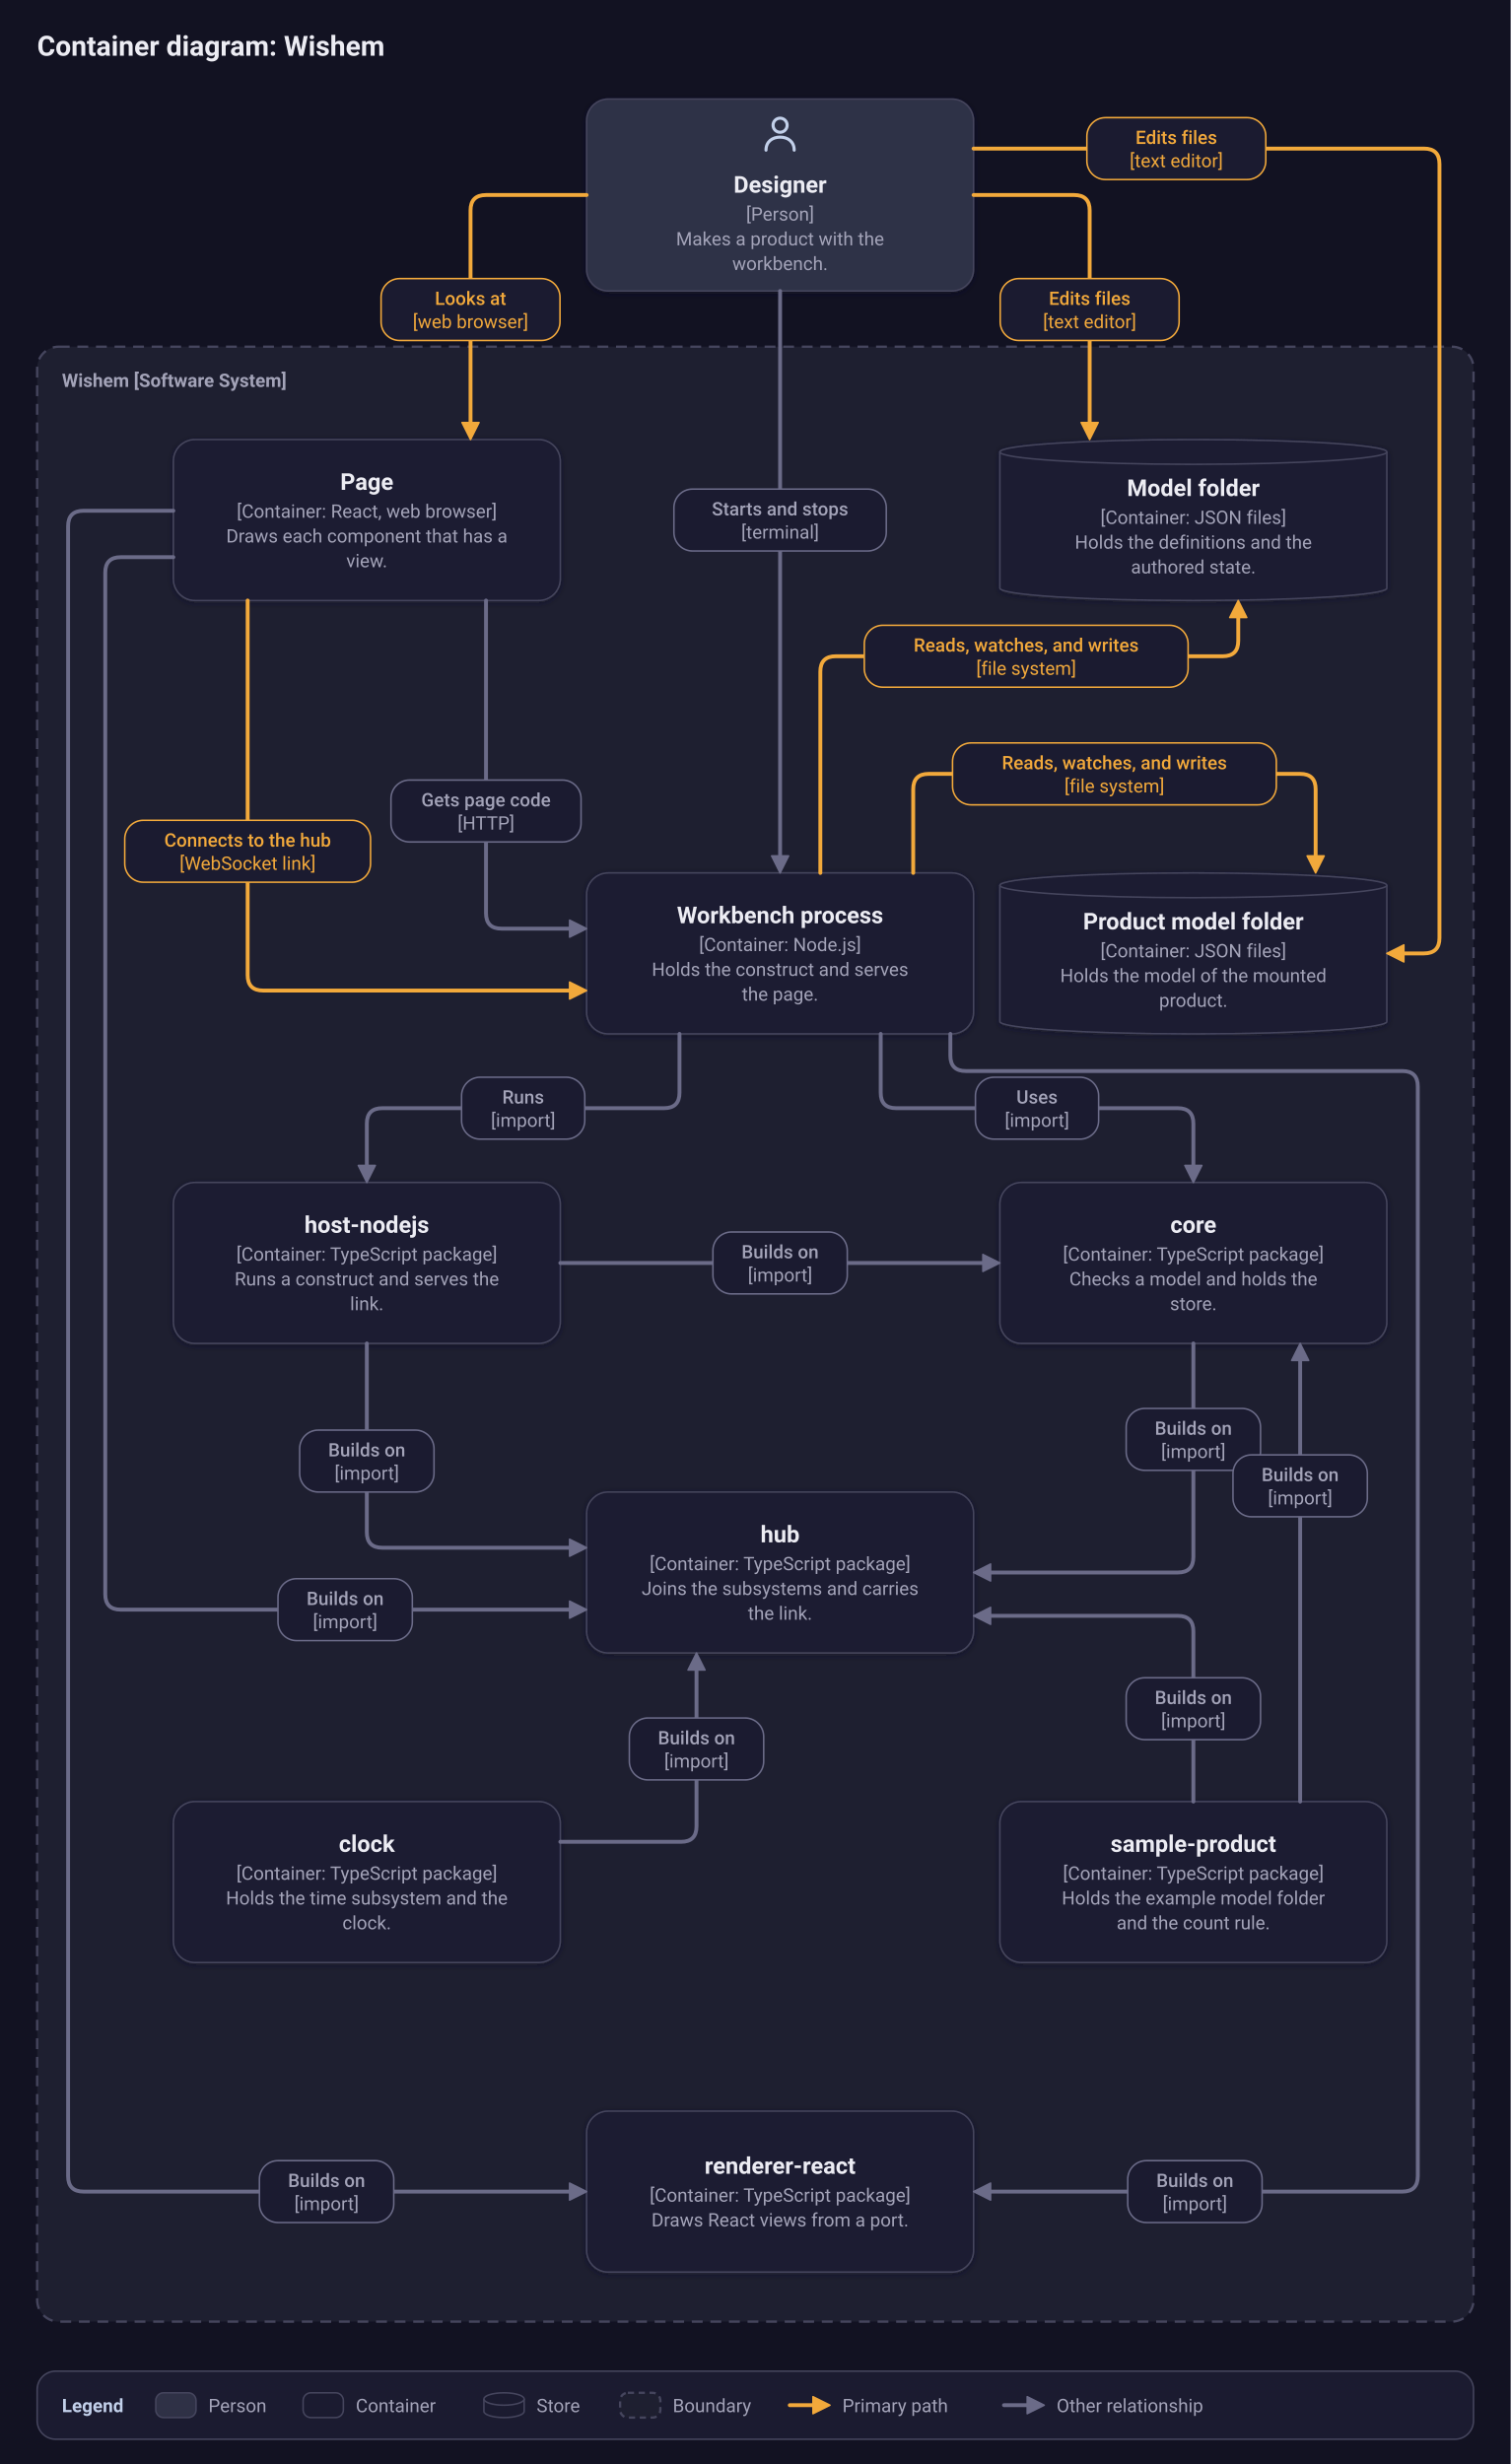
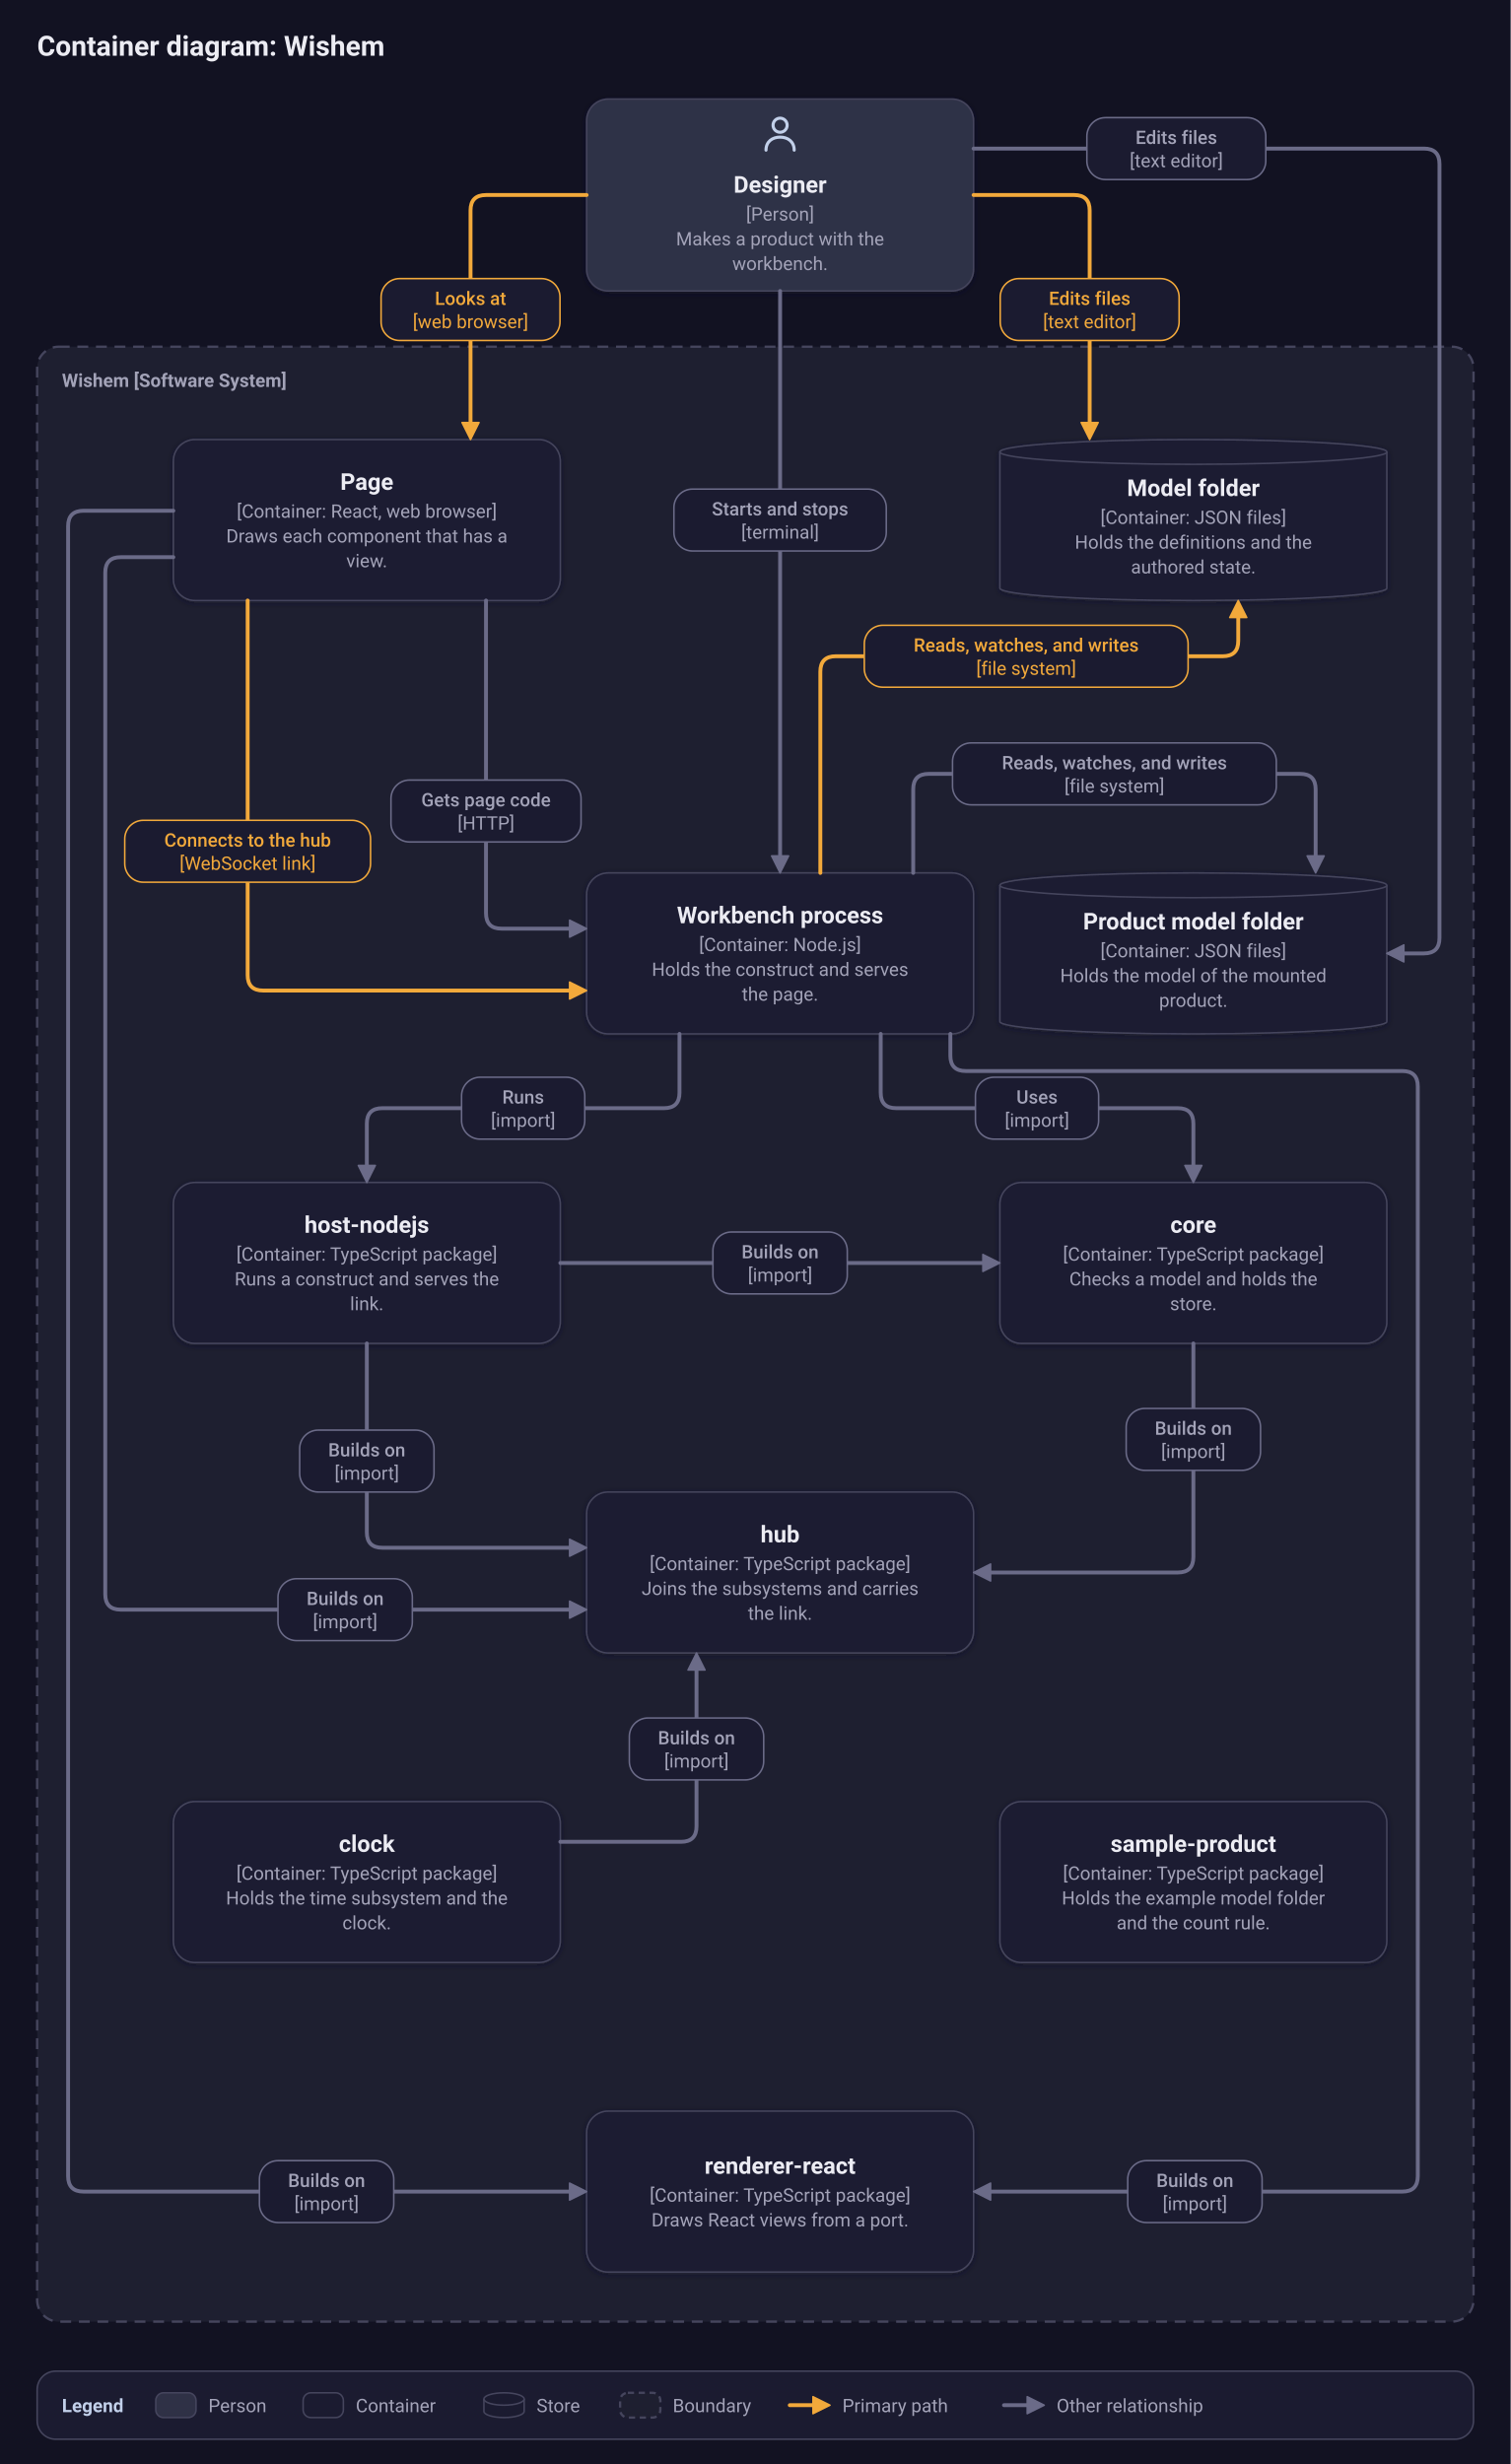
<svg xmlns="http://www.w3.org/2000/svg" viewBox="0 0 976 1592" width="976" height="1592" role="img" aria-labelledby="title desc">
  <defs>
    <filter id="shadow" x="-10%" y="-10%" width="120%" height="130%">
      <feDropShadow dx="0" dy="1" stdDeviation="2" flood-color="#17172a" flood-opacity="0.5" />
    </filter>
  </defs>
  <rect width="976" height="1592" fill="#121222" />
  <text x="24" y="36" font-family="system-ui, -apple-system, 'Segoe UI', Roboto, 'Helvetica Neue', Arial, sans-serif" font-weight="600" font-size="18" fill="#ececf3" text-anchor="start">Container diagram: Wishem</text>
  <rect x="24" y="224" width="928" height="1276" rx="14" fill="#1e1f30" stroke="#45455d" stroke-width="1.5" stroke-dasharray="7 5" />
  <text x="40" y="250" font-family="system-ui, -apple-system, 'Segoe UI', Roboto, 'Helvetica Neue', Arial, sans-serif" font-weight="600" font-size="12" fill="#a3a3b8" text-anchor="start">Wishem [Software System]</text>
  <rect x="379" y="64" width="250" height="124" rx="14" fill="#2f3146" stroke="#45455d" filter="url(#shadow)" />
  <g transform="translate(490 72.5) scale(0.7)" fill="none" stroke="#c2d0ea" stroke-width="2.86" stroke-linecap="round" stroke-linejoin="round">
    <circle cx="20" cy="12" r="6.5" />
    <path d="M7 35c0-8 6-12 13-12s13 4 13 12" />
  </g>
  <text x="504" y="124.5" font-family="system-ui, -apple-system, 'Segoe UI', Roboto, 'Helvetica Neue', Arial, sans-serif" font-weight="600" font-size="15" fill="#ececf3" text-anchor="middle">Designer</text>
  <text x="504" y="142.5" font-family="system-ui, -apple-system, 'Segoe UI', Roboto, 'Helvetica Neue', Arial, sans-serif" font-weight="400" font-size="12" fill="#a3a3b8" text-anchor="middle">[Person]</text>
  <text x="504" y="158.5" font-family="system-ui, -apple-system, 'Segoe UI', Roboto, 'Helvetica Neue', Arial, sans-serif" font-weight="400" font-size="12" fill="#a3a3b8" text-anchor="middle">Makes a product with the</text>
  <text x="504" y="174.5" font-family="system-ui, -apple-system, 'Segoe UI', Roboto, 'Helvetica Neue', Arial, sans-serif" font-weight="400" font-size="12" fill="#a3a3b8" text-anchor="middle">workbench.</text>
  <rect x="112" y="284" width="250" height="104" rx="14" fill="#1b1b30" stroke="#45455d" filter="url(#shadow)" />
  <text x="237" y="316.5" font-family="system-ui, -apple-system, 'Segoe UI', Roboto, 'Helvetica Neue', Arial, sans-serif" font-weight="600" font-size="15" fill="#ececf3" text-anchor="middle">Page</text>
  <text x="237" y="334.5" font-family="system-ui, -apple-system, 'Segoe UI', Roboto, 'Helvetica Neue', Arial, sans-serif" font-weight="400" font-size="12" fill="#a3a3b8" text-anchor="middle">[Container: React, web browser]</text>
  <text x="237" y="350.5" font-family="system-ui, -apple-system, 'Segoe UI', Roboto, 'Helvetica Neue', Arial, sans-serif" font-weight="400" font-size="12" fill="#a3a3b8" text-anchor="middle">Draws each component that has a</text>
  <text x="237" y="366.5" font-family="system-ui, -apple-system, 'Segoe UI', Roboto, 'Helvetica Neue', Arial, sans-serif" font-weight="400" font-size="12" fill="#a3a3b8" text-anchor="middle">view.</text>
  <path d="M646 292 a125 8 0 0 1 250 0 v88 a125 8 0 0 1 -250 0 z" fill="#1b1b30" stroke="#45455d" filter="url(#shadow)" />
  <path d="M646 292 a125 8 0 0 0 250 0" fill="none" stroke="#45455d" />
  <text x="771" y="320.5" font-family="system-ui, -apple-system, 'Segoe UI', Roboto, 'Helvetica Neue', Arial, sans-serif" font-weight="600" font-size="15" fill="#ececf3" text-anchor="middle">Model folder</text>
  <text x="771" y="338.5" font-family="system-ui, -apple-system, 'Segoe UI', Roboto, 'Helvetica Neue', Arial, sans-serif" font-weight="400" font-size="12" fill="#a3a3b8" text-anchor="middle">[Container: JSON files]</text>
  <text x="771" y="354.5" font-family="system-ui, -apple-system, 'Segoe UI', Roboto, 'Helvetica Neue', Arial, sans-serif" font-weight="400" font-size="12" fill="#a3a3b8" text-anchor="middle">Holds the definitions and the</text>
  <text x="771" y="370.5" font-family="system-ui, -apple-system, 'Segoe UI', Roboto, 'Helvetica Neue', Arial, sans-serif" font-weight="400" font-size="12" fill="#a3a3b8" text-anchor="middle">authored state.</text>
  <path d="M646 572 a125 8 0 0 1 250 0 v88 a125 8 0 0 1 -250 0 z" fill="#1b1b30" stroke="#45455d" filter="url(#shadow)" />
  <path d="M646 572 a125 8 0 0 0 250 0" fill="none" stroke="#45455d" />
  <text x="771" y="600.5" font-family="system-ui, -apple-system, 'Segoe UI', Roboto, 'Helvetica Neue', Arial, sans-serif" font-weight="600" font-size="15" fill="#ececf3" text-anchor="middle">Product model folder</text>
  <text x="771" y="618.5" font-family="system-ui, -apple-system, 'Segoe UI', Roboto, 'Helvetica Neue', Arial, sans-serif" font-weight="400" font-size="12" fill="#a3a3b8" text-anchor="middle">[Container: JSON files]</text>
  <text x="771" y="634.5" font-family="system-ui, -apple-system, 'Segoe UI', Roboto, 'Helvetica Neue', Arial, sans-serif" font-weight="400" font-size="12" fill="#a3a3b8" text-anchor="middle">Holds the model of the mounted</text>
  <text x="771" y="650.5" font-family="system-ui, -apple-system, 'Segoe UI', Roboto, 'Helvetica Neue', Arial, sans-serif" font-weight="400" font-size="12" fill="#a3a3b8" text-anchor="middle">product.</text>
  <rect x="379" y="564" width="250" height="104" rx="14" fill="#1b1b30" stroke="#45455d" filter="url(#shadow)" />
  <text x="504" y="596.5" font-family="system-ui, -apple-system, 'Segoe UI', Roboto, 'Helvetica Neue', Arial, sans-serif" font-weight="600" font-size="15" fill="#ececf3" text-anchor="middle">Workbench process</text>
  <text x="504" y="614.5" font-family="system-ui, -apple-system, 'Segoe UI', Roboto, 'Helvetica Neue', Arial, sans-serif" font-weight="400" font-size="12" fill="#a3a3b8" text-anchor="middle">[Container: Node.js]</text>
  <text x="504" y="630.5" font-family="system-ui, -apple-system, 'Segoe UI', Roboto, 'Helvetica Neue', Arial, sans-serif" font-weight="400" font-size="12" fill="#a3a3b8" text-anchor="middle">Holds the construct and serves</text>
  <text x="504" y="646.5" font-family="system-ui, -apple-system, 'Segoe UI', Roboto, 'Helvetica Neue', Arial, sans-serif" font-weight="400" font-size="12" fill="#a3a3b8" text-anchor="middle">the page.</text>
  <rect x="112" y="764" width="250" height="104" rx="14" fill="#1b1b30" stroke="#45455d" filter="url(#shadow)" />
  <text x="237" y="796.5" font-family="system-ui, -apple-system, 'Segoe UI', Roboto, 'Helvetica Neue', Arial, sans-serif" font-weight="600" font-size="15" fill="#ececf3" text-anchor="middle">host-nodejs</text>
  <text x="237" y="814.5" font-family="system-ui, -apple-system, 'Segoe UI', Roboto, 'Helvetica Neue', Arial, sans-serif" font-weight="400" font-size="12" fill="#a3a3b8" text-anchor="middle">[Container: TypeScript package]</text>
  <text x="237" y="830.5" font-family="system-ui, -apple-system, 'Segoe UI', Roboto, 'Helvetica Neue', Arial, sans-serif" font-weight="400" font-size="12" fill="#a3a3b8" text-anchor="middle">Runs a construct and serves the</text>
  <text x="237" y="846.5" font-family="system-ui, -apple-system, 'Segoe UI', Roboto, 'Helvetica Neue', Arial, sans-serif" font-weight="400" font-size="12" fill="#a3a3b8" text-anchor="middle">link.</text>
  <rect x="646" y="764" width="250" height="104" rx="14" fill="#1b1b30" stroke="#45455d" filter="url(#shadow)" />
  <text x="771" y="796.5" font-family="system-ui, -apple-system, 'Segoe UI', Roboto, 'Helvetica Neue', Arial, sans-serif" font-weight="600" font-size="15" fill="#ececf3" text-anchor="middle">core</text>
  <text x="771" y="814.5" font-family="system-ui, -apple-system, 'Segoe UI', Roboto, 'Helvetica Neue', Arial, sans-serif" font-weight="400" font-size="12" fill="#a3a3b8" text-anchor="middle">[Container: TypeScript package]</text>
  <text x="771" y="830.5" font-family="system-ui, -apple-system, 'Segoe UI', Roboto, 'Helvetica Neue', Arial, sans-serif" font-weight="400" font-size="12" fill="#a3a3b8" text-anchor="middle">Checks a model and holds the</text>
  <text x="771" y="846.5" font-family="system-ui, -apple-system, 'Segoe UI', Roboto, 'Helvetica Neue', Arial, sans-serif" font-weight="400" font-size="12" fill="#a3a3b8" text-anchor="middle">store.</text>
  <rect x="379" y="964" width="250" height="104" rx="14" fill="#1b1b30" stroke="#45455d" filter="url(#shadow)" />
  <text x="504" y="996.5" font-family="system-ui, -apple-system, 'Segoe UI', Roboto, 'Helvetica Neue', Arial, sans-serif" font-weight="600" font-size="15" fill="#ececf3" text-anchor="middle">hub</text>
  <text x="504" y="1014.5" font-family="system-ui, -apple-system, 'Segoe UI', Roboto, 'Helvetica Neue', Arial, sans-serif" font-weight="400" font-size="12" fill="#a3a3b8" text-anchor="middle">[Container: TypeScript package]</text>
  <text x="504" y="1030.5" font-family="system-ui, -apple-system, 'Segoe UI', Roboto, 'Helvetica Neue', Arial, sans-serif" font-weight="400" font-size="12" fill="#a3a3b8" text-anchor="middle">Joins the subsystems and carries</text>
  <text x="504" y="1046.5" font-family="system-ui, -apple-system, 'Segoe UI', Roboto, 'Helvetica Neue', Arial, sans-serif" font-weight="400" font-size="12" fill="#a3a3b8" text-anchor="middle">the link.</text>
  <rect x="379" y="1364" width="250" height="104" rx="14" fill="#1b1b30" stroke="#45455d" filter="url(#shadow)" />
  <text x="504" y="1404.5" font-family="system-ui, -apple-system, 'Segoe UI', Roboto, 'Helvetica Neue', Arial, sans-serif" font-weight="600" font-size="15" fill="#ececf3" text-anchor="middle">renderer-react</text>
  <text x="504" y="1422.5" font-family="system-ui, -apple-system, 'Segoe UI', Roboto, 'Helvetica Neue', Arial, sans-serif" font-weight="400" font-size="12" fill="#a3a3b8" text-anchor="middle">[Container: TypeScript package]</text>
  <text x="504" y="1438.5" font-family="system-ui, -apple-system, 'Segoe UI', Roboto, 'Helvetica Neue', Arial, sans-serif" font-weight="400" font-size="12" fill="#a3a3b8" text-anchor="middle">Draws React views from a port.</text>
  <rect x="112" y="1164" width="250" height="104" rx="14" fill="#1b1b30" stroke="#45455d" filter="url(#shadow)" />
  <text x="237" y="1196.5" font-family="system-ui, -apple-system, 'Segoe UI', Roboto, 'Helvetica Neue', Arial, sans-serif" font-weight="600" font-size="15" fill="#ececf3" text-anchor="middle">clock</text>
  <text x="237" y="1214.5" font-family="system-ui, -apple-system, 'Segoe UI', Roboto, 'Helvetica Neue', Arial, sans-serif" font-weight="400" font-size="12" fill="#a3a3b8" text-anchor="middle">[Container: TypeScript package]</text>
  <text x="237" y="1230.5" font-family="system-ui, -apple-system, 'Segoe UI', Roboto, 'Helvetica Neue', Arial, sans-serif" font-weight="400" font-size="12" fill="#a3a3b8" text-anchor="middle">Holds the time subsystem and the</text>
  <text x="237" y="1246.5" font-family="system-ui, -apple-system, 'Segoe UI', Roboto, 'Helvetica Neue', Arial, sans-serif" font-weight="400" font-size="12" fill="#a3a3b8" text-anchor="middle">clock.</text>
  <rect x="646" y="1164" width="250" height="104" rx="14" fill="#1b1b30" stroke="#45455d" filter="url(#shadow)" />
  <text x="771" y="1196.5" font-family="system-ui, -apple-system, 'Segoe UI', Roboto, 'Helvetica Neue', Arial, sans-serif" font-weight="600" font-size="15" fill="#ececf3" text-anchor="middle">sample-product</text>
  <text x="771" y="1214.5" font-family="system-ui, -apple-system, 'Segoe UI', Roboto, 'Helvetica Neue', Arial, sans-serif" font-weight="400" font-size="12" fill="#a3a3b8" text-anchor="middle">[Container: TypeScript package]</text>
  <text x="771" y="1230.5" font-family="system-ui, -apple-system, 'Segoe UI', Roboto, 'Helvetica Neue', Arial, sans-serif" font-weight="400" font-size="12" fill="#a3a3b8" text-anchor="middle">Holds the example model folder</text>
  <text x="771" y="1246.5" font-family="system-ui, -apple-system, 'Segoe UI', Roboto, 'Helvetica Neue', Arial, sans-serif" font-weight="400" font-size="12" fill="#a3a3b8" text-anchor="middle">and the count rule.</text>
  <path d="M379 126 L314 126 Q304 126 304 136 L304 274" fill="none" stroke="#f2a93b" stroke-width="2.5" stroke-linecap="round" stroke-linejoin="round" />
  <polygon points="304,284 298.5,273 309.5,273" fill="#f2a93b" stroke="#f2a93b" stroke-width="1" stroke-linejoin="round" />
  <rect x="246.2" y="180" width="115.6" height="40" rx="12" fill="#1b1b30" stroke="#f2a93b" />
  <text x="304" y="197" font-family="system-ui, -apple-system, 'Segoe UI', Roboto, 'Helvetica Neue', Arial, sans-serif" font-weight="500" font-size="12" fill="#f2a93b" text-anchor="middle">Looks at</text>
  <text x="304" y="212" font-family="system-ui, -apple-system, 'Segoe UI', Roboto, 'Helvetica Neue', Arial, sans-serif" font-weight="400" font-size="12" fill="#f2a93b" text-anchor="middle">[web browser]</text>
  <path d="M629 126 L694 126 Q704 126 704 136 L704 274" fill="none" stroke="#f2a93b" stroke-width="2.5" stroke-linecap="round" stroke-linejoin="round" />
  <polygon points="704,284 698.5,273 709.5,273" fill="#f2a93b" stroke="#f2a93b" stroke-width="1" stroke-linejoin="round" />
  <rect x="646.2" y="180" width="115.6" height="40" rx="12" fill="#1b1b30" stroke="#f2a93b" />
  <text x="704" y="197" font-family="system-ui, -apple-system, 'Segoe UI', Roboto, 'Helvetica Neue', Arial, sans-serif" font-weight="500" font-size="12" fill="#f2a93b" text-anchor="middle">Edits files</text>
  <text x="704" y="212" font-family="system-ui, -apple-system, 'Segoe UI', Roboto, 'Helvetica Neue', Arial, sans-serif" font-weight="400" font-size="12" fill="#f2a93b" text-anchor="middle">[text editor]</text>
  <path d="M530 564 L530 434 Q530 424 540 424 L790 424 Q800 424 800 414 L800 398" fill="none" stroke="#f2a93b" stroke-width="2.5" stroke-linecap="round" stroke-linejoin="round" />
  <polygon points="800,388 805.5,399 794.5,399" fill="#f2a93b" stroke="#f2a93b" stroke-width="1" stroke-linejoin="round" />
  <rect x="558.4" y="404" width="209.2" height="40" rx="12" fill="#1b1b30" stroke="#f2a93b" />
  <text x="663" y="421" font-family="system-ui, -apple-system, 'Segoe UI', Roboto, 'Helvetica Neue', Arial, sans-serif" font-weight="500" font-size="12" fill="#f2a93b" text-anchor="middle">Reads, watches, and writes</text>
  <text x="663" y="436" font-family="system-ui, -apple-system, 'Segoe UI', Roboto, 'Helvetica Neue', Arial, sans-serif" font-weight="400" font-size="12" fill="#f2a93b" text-anchor="middle">[file system]</text>
-   <path d="M590 564 L590 510 Q590 500 600 500 L840 500 Q850 500 850 510 L850 554" fill="none" stroke="#f2a93b" stroke-width="2.5" stroke-linecap="round" stroke-linejoin="round" />
-   <polygon points="850,564 844.5,553 855.5,553" fill="#f2a93b" stroke="#f2a93b" stroke-width="1" stroke-linejoin="round" />
-   <rect x="615.4" y="480" width="209.2" height="40" rx="12" fill="#1b1b30" stroke="#f2a93b" />
-   <text x="720" y="497" font-family="system-ui, -apple-system, 'Segoe UI', Roboto, 'Helvetica Neue', Arial, sans-serif" font-weight="500" font-size="12" fill="#f2a93b" text-anchor="middle">Reads, watches, and writes</text>
-   <text x="720" y="512" font-family="system-ui, -apple-system, 'Segoe UI', Roboto, 'Helvetica Neue', Arial, sans-serif" font-weight="400" font-size="12" fill="#f2a93b" text-anchor="middle">[file system]</text>
-   <path d="M629 96 L920 96 Q930 96 930 106 L930 606 Q930 616 920 616 L906 616" fill="none" stroke="#f2a93b" stroke-width="2.5" stroke-linecap="round" stroke-linejoin="round" />
-   <polygon points="896,616 907,610.5 907,621.5" fill="#f2a93b" stroke="#f2a93b" stroke-width="1" stroke-linejoin="round" />
-   <rect x="702.2" y="76" width="115.6" height="40" rx="12" fill="#1b1b30" stroke="#f2a93b" />
-   <text x="760" y="93" font-family="system-ui, -apple-system, 'Segoe UI', Roboto, 'Helvetica Neue', Arial, sans-serif" font-weight="500" font-size="12" fill="#f2a93b" text-anchor="middle">Edits files</text>
-   <text x="760" y="108" font-family="system-ui, -apple-system, 'Segoe UI', Roboto, 'Helvetica Neue', Arial, sans-serif" font-weight="400" font-size="12" fill="#f2a93b" text-anchor="middle">[text editor]</text>
+   <path d="M590 564 L590 510 Q590 500 600 500 L840 500 Q850 500 850 510 L850 554" fill="none" stroke="#6b6b88" stroke-width="2.5" stroke-linecap="round" stroke-linejoin="round" />
+   <polygon points="850,564 844.5,553 855.5,553" fill="#6b6b88" stroke="#6b6b88" stroke-width="1" stroke-linejoin="round" />
+   <rect x="615.4" y="480" width="209.2" height="40" rx="12" fill="#1b1b30" stroke="#6b6b88" />
+   <text x="720" y="497" font-family="system-ui, -apple-system, 'Segoe UI', Roboto, 'Helvetica Neue', Arial, sans-serif" font-weight="500" font-size="12" fill="#a3a3b8" text-anchor="middle">Reads, watches, and writes</text>
+   <text x="720" y="512" font-family="system-ui, -apple-system, 'Segoe UI', Roboto, 'Helvetica Neue', Arial, sans-serif" font-weight="400" font-size="12" fill="#a3a3b8" text-anchor="middle">[file system]</text>
+   <path d="M629 96 L920 96 Q930 96 930 106 L930 606 Q930 616 920 616 L906 616" fill="none" stroke="#6b6b88" stroke-width="2.5" stroke-linecap="round" stroke-linejoin="round" />
+   <polygon points="896,616 907,610.5 907,621.5" fill="#6b6b88" stroke="#6b6b88" stroke-width="1" stroke-linejoin="round" />
+   <rect x="702.2" y="76" width="115.6" height="40" rx="12" fill="#1b1b30" stroke="#6b6b88" />
+   <text x="760" y="93" font-family="system-ui, -apple-system, 'Segoe UI', Roboto, 'Helvetica Neue', Arial, sans-serif" font-weight="500" font-size="12" fill="#a3a3b8" text-anchor="middle">Edits files</text>
+   <text x="760" y="108" font-family="system-ui, -apple-system, 'Segoe UI', Roboto, 'Helvetica Neue', Arial, sans-serif" font-weight="400" font-size="12" fill="#a3a3b8" text-anchor="middle">[text editor]</text>
  <path d="M160 388 L160 630 Q160 640 170 640 L369 640" fill="none" stroke="#f2a93b" stroke-width="2.5" stroke-linecap="round" stroke-linejoin="round" />
  <polygon points="379,640 368,645.5 368,634.5" fill="#f2a93b" stroke="#f2a93b" stroke-width="1" stroke-linejoin="round" />
  <rect x="80.6" y="530" width="158.8" height="40" rx="12" fill="#1b1b30" stroke="#f2a93b" />
  <text x="160" y="547" font-family="system-ui, -apple-system, 'Segoe UI', Roboto, 'Helvetica Neue', Arial, sans-serif" font-weight="500" font-size="12" fill="#f2a93b" text-anchor="middle">Connects to the hub</text>
  <text x="160" y="562" font-family="system-ui, -apple-system, 'Segoe UI', Roboto, 'Helvetica Neue', Arial, sans-serif" font-weight="400" font-size="12" fill="#f2a93b" text-anchor="middle">[WebSocket link]</text>
  <path d="M504 188 L504 554" fill="none" stroke="#6b6b88" stroke-width="2.5" stroke-linecap="round" stroke-linejoin="round" />
  <polygon points="504,564 498.5,553 509.5,553" fill="#6b6b88" stroke="#6b6b88" stroke-width="1" stroke-linejoin="round" />
  <rect x="435.4" y="316" width="137.2" height="40" rx="12" fill="#1b1b30" stroke="#6b6b88" />
  <text x="504" y="333" font-family="system-ui, -apple-system, 'Segoe UI', Roboto, 'Helvetica Neue', Arial, sans-serif" font-weight="500" font-size="12" fill="#a3a3b8" text-anchor="middle">Starts and stops</text>
  <text x="504" y="348" font-family="system-ui, -apple-system, 'Segoe UI', Roboto, 'Helvetica Neue', Arial, sans-serif" font-weight="400" font-size="12" fill="#a3a3b8" text-anchor="middle">[terminal]</text>
  <path d="M314 388 L314 590 Q314 600 324 600 L369 600" fill="none" stroke="#6b6b88" stroke-width="2.5" stroke-linecap="round" stroke-linejoin="round" />
  <polygon points="379,600 368,605.5 368,594.5" fill="#6b6b88" stroke="#6b6b88" stroke-width="1" stroke-linejoin="round" />
  <rect x="252.6" y="504" width="122.8" height="40" rx="12" fill="#1b1b30" stroke="#6b6b88" />
  <text x="314" y="521" font-family="system-ui, -apple-system, 'Segoe UI', Roboto, 'Helvetica Neue', Arial, sans-serif" font-weight="500" font-size="12" fill="#a3a3b8" text-anchor="middle">Gets page code</text>
  <text x="314" y="536" font-family="system-ui, -apple-system, 'Segoe UI', Roboto, 'Helvetica Neue', Arial, sans-serif" font-weight="400" font-size="12" fill="#a3a3b8" text-anchor="middle">[HTTP]</text>
  <path d="M439 668 L439 706 Q439 716 429 716 L247 716 Q237 716 237 726 L237 754" fill="none" stroke="#6b6b88" stroke-width="2.5" stroke-linecap="round" stroke-linejoin="round" />
  <polygon points="237,764 231.5,753 242.5,753" fill="#6b6b88" stroke="#6b6b88" stroke-width="1" stroke-linejoin="round" />
  <rect x="298.2" y="696" width="79.6" height="40" rx="12" fill="#1b1b30" stroke="#6b6b88" />
  <text x="338" y="713" font-family="system-ui, -apple-system, 'Segoe UI', Roboto, 'Helvetica Neue', Arial, sans-serif" font-weight="500" font-size="12" fill="#a3a3b8" text-anchor="middle">Runs</text>
  <text x="338" y="728" font-family="system-ui, -apple-system, 'Segoe UI', Roboto, 'Helvetica Neue', Arial, sans-serif" font-weight="400" font-size="12" fill="#a3a3b8" text-anchor="middle">[import]</text>
  <path d="M569 668 L569 706 Q569 716 579 716 L761 716 Q771 716 771 726 L771 754" fill="none" stroke="#6b6b88" stroke-width="2.5" stroke-linecap="round" stroke-linejoin="round" />
  <polygon points="771,764 765.5,753 776.5,753" fill="#6b6b88" stroke="#6b6b88" stroke-width="1" stroke-linejoin="round" />
  <rect x="630.2" y="696" width="79.6" height="40" rx="12" fill="#1b1b30" stroke="#6b6b88" />
  <text x="670" y="713" font-family="system-ui, -apple-system, 'Segoe UI', Roboto, 'Helvetica Neue', Arial, sans-serif" font-weight="500" font-size="12" fill="#a3a3b8" text-anchor="middle">Uses</text>
  <text x="670" y="728" font-family="system-ui, -apple-system, 'Segoe UI', Roboto, 'Helvetica Neue', Arial, sans-serif" font-weight="400" font-size="12" fill="#a3a3b8" text-anchor="middle">[import]</text>
  <path d="M362 816 L636 816" fill="none" stroke="#6b6b88" stroke-width="2.5" stroke-linecap="round" stroke-linejoin="round" />
  <polygon points="646,816 635,821.5 635,810.5" fill="#6b6b88" stroke="#6b6b88" stroke-width="1" stroke-linejoin="round" />
  <rect x="460.6" y="796" width="86.8" height="40" rx="12" fill="#1b1b30" stroke="#6b6b88" />
  <text x="504" y="813" font-family="system-ui, -apple-system, 'Segoe UI', Roboto, 'Helvetica Neue', Arial, sans-serif" font-weight="500" font-size="12" fill="#a3a3b8" text-anchor="middle">Builds on</text>
  <text x="504" y="828" font-family="system-ui, -apple-system, 'Segoe UI', Roboto, 'Helvetica Neue', Arial, sans-serif" font-weight="400" font-size="12" fill="#a3a3b8" text-anchor="middle">[import]</text>
  <path d="M771 868 L771 1006 Q771 1016 761 1016 L639 1016" fill="none" stroke="#6b6b88" stroke-width="2.5" stroke-linecap="round" stroke-linejoin="round" />
  <polygon points="629,1016 640,1010.5 640,1021.5" fill="#6b6b88" stroke="#6b6b88" stroke-width="1" stroke-linejoin="round" />
  <rect x="727.6" y="910" width="86.8" height="40" rx="12" fill="#1b1b30" stroke="#6b6b88" />
  <text x="771" y="927" font-family="system-ui, -apple-system, 'Segoe UI', Roboto, 'Helvetica Neue', Arial, sans-serif" font-weight="500" font-size="12" fill="#a3a3b8" text-anchor="middle">Builds on</text>
  <text x="771" y="942" font-family="system-ui, -apple-system, 'Segoe UI', Roboto, 'Helvetica Neue', Arial, sans-serif" font-weight="400" font-size="12" fill="#a3a3b8" text-anchor="middle">[import]</text>
  <path d="M237 868 L237 990 Q237 1000 247 1000 L369 1000" fill="none" stroke="#6b6b88" stroke-width="2.5" stroke-linecap="round" stroke-linejoin="round" />
  <polygon points="379,1000 368,1005.5 368,994.5" fill="#6b6b88" stroke="#6b6b88" stroke-width="1" stroke-linejoin="round" />
  <rect x="193.6" y="924" width="86.8" height="40" rx="12" fill="#1b1b30" stroke="#6b6b88" />
  <text x="237" y="941" font-family="system-ui, -apple-system, 'Segoe UI', Roboto, 'Helvetica Neue', Arial, sans-serif" font-weight="500" font-size="12" fill="#a3a3b8" text-anchor="middle">Builds on</text>
  <text x="237" y="956" font-family="system-ui, -apple-system, 'Segoe UI', Roboto, 'Helvetica Neue', Arial, sans-serif" font-weight="400" font-size="12" fill="#a3a3b8" text-anchor="middle">[import]</text>
  <path d="M112 360 L78 360 Q68 360 68 370 L68 1030 Q68 1040 78 1040 L369 1040" fill="none" stroke="#6b6b88" stroke-width="2.5" stroke-linecap="round" stroke-linejoin="round" />
  <polygon points="379,1040 368,1045.5 368,1034.5" fill="#6b6b88" stroke="#6b6b88" stroke-width="1" stroke-linejoin="round" />
  <rect x="179.6" y="1020" width="86.8" height="40" rx="12" fill="#1b1b30" stroke="#6b6b88" />
  <text x="223" y="1037" font-family="system-ui, -apple-system, 'Segoe UI', Roboto, 'Helvetica Neue', Arial, sans-serif" font-weight="500" font-size="12" fill="#a3a3b8" text-anchor="middle">Builds on</text>
  <text x="223" y="1052" font-family="system-ui, -apple-system, 'Segoe UI', Roboto, 'Helvetica Neue', Arial, sans-serif" font-weight="400" font-size="12" fill="#a3a3b8" text-anchor="middle">[import]</text>
  <path d="M112 330 L54 330 Q44 330 44 340 L44 1406 Q44 1416 54 1416 L369 1416" fill="none" stroke="#6b6b88" stroke-width="2.5" stroke-linecap="round" stroke-linejoin="round" />
  <polygon points="379,1416 368,1421.5 368,1410.5" fill="#6b6b88" stroke="#6b6b88" stroke-width="1" stroke-linejoin="round" />
  <rect x="167.6" y="1396" width="86.8" height="40" rx="12" fill="#1b1b30" stroke="#6b6b88" />
  <text x="211" y="1413" font-family="system-ui, -apple-system, 'Segoe UI', Roboto, 'Helvetica Neue', Arial, sans-serif" font-weight="500" font-size="12" fill="#a3a3b8" text-anchor="middle">Builds on</text>
  <text x="211" y="1428" font-family="system-ui, -apple-system, 'Segoe UI', Roboto, 'Helvetica Neue', Arial, sans-serif" font-weight="400" font-size="12" fill="#a3a3b8" text-anchor="middle">[import]</text>
  <path d="M614 668 L614 682 Q614 692 624 692 L906 692 Q916 692 916 702 L916 1406 Q916 1416 906 1416 L639 1416" fill="none" stroke="#6b6b88" stroke-width="2.5" stroke-linecap="round" stroke-linejoin="round" />
  <polygon points="629,1416 640,1410.5 640,1421.5" fill="#6b6b88" stroke="#6b6b88" stroke-width="1" stroke-linejoin="round" />
  <rect x="728.6" y="1396" width="86.8" height="40" rx="12" fill="#1b1b30" stroke="#6b6b88" />
  <text x="772" y="1413" font-family="system-ui, -apple-system, 'Segoe UI', Roboto, 'Helvetica Neue', Arial, sans-serif" font-weight="500" font-size="12" fill="#a3a3b8" text-anchor="middle">Builds on</text>
  <text x="772" y="1428" font-family="system-ui, -apple-system, 'Segoe UI', Roboto, 'Helvetica Neue', Arial, sans-serif" font-weight="400" font-size="12" fill="#a3a3b8" text-anchor="middle">[import]</text>
  <path d="M362 1190 L440 1190 Q450 1190 450 1180 L450 1078" fill="none" stroke="#6b6b88" stroke-width="2.5" stroke-linecap="round" stroke-linejoin="round" />
  <polygon points="450,1068 455.5,1079 444.5,1079" fill="#6b6b88" stroke="#6b6b88" stroke-width="1" stroke-linejoin="round" />
  <rect x="406.6" y="1110" width="86.8" height="40" rx="12" fill="#1b1b30" stroke="#6b6b88" />
  <text x="450" y="1127" font-family="system-ui, -apple-system, 'Segoe UI', Roboto, 'Helvetica Neue', Arial, sans-serif" font-weight="500" font-size="12" fill="#a3a3b8" text-anchor="middle">Builds on</text>
  <text x="450" y="1142" font-family="system-ui, -apple-system, 'Segoe UI', Roboto, 'Helvetica Neue', Arial, sans-serif" font-weight="400" font-size="12" fill="#a3a3b8" text-anchor="middle">[import]</text>
-   <path d="M771 1164 L771 1054 Q771 1044 761 1044 L639 1044" fill="none" stroke="#6b6b88" stroke-width="2.5" stroke-linecap="round" stroke-linejoin="round" />
-   <polygon points="629,1044 640,1038.5 640,1049.5" fill="#6b6b88" stroke="#6b6b88" stroke-width="1" stroke-linejoin="round" />
-   <rect x="727.6" y="1084" width="86.8" height="40" rx="12" fill="#1b1b30" stroke="#6b6b88" />
-   <text x="771" y="1101" font-family="system-ui, -apple-system, 'Segoe UI', Roboto, 'Helvetica Neue', Arial, sans-serif" font-weight="500" font-size="12" fill="#a3a3b8" text-anchor="middle">Builds on</text>
-   <text x="771" y="1116" font-family="system-ui, -apple-system, 'Segoe UI', Roboto, 'Helvetica Neue', Arial, sans-serif" font-weight="400" font-size="12" fill="#a3a3b8" text-anchor="middle">[import]</text>
-   <path d="M840 1164 L840 878" fill="none" stroke="#6b6b88" stroke-width="2.5" stroke-linecap="round" stroke-linejoin="round" />
-   <polygon points="840,868 845.5,879 834.5,879" fill="#6b6b88" stroke="#6b6b88" stroke-width="1" stroke-linejoin="round" />
-   <rect x="796.6" y="940" width="86.8" height="40" rx="12" fill="#1b1b30" stroke="#6b6b88" />
-   <text x="840" y="957" font-family="system-ui, -apple-system, 'Segoe UI', Roboto, 'Helvetica Neue', Arial, sans-serif" font-weight="500" font-size="12" fill="#a3a3b8" text-anchor="middle">Builds on</text>
-   <text x="840" y="972" font-family="system-ui, -apple-system, 'Segoe UI', Roboto, 'Helvetica Neue', Arial, sans-serif" font-weight="400" font-size="12" fill="#a3a3b8" text-anchor="middle">[import]</text>
  <rect x="24" y="1532" width="928" height="44" rx="12" fill="#1b1b30" stroke="#45455d" />
  <text x="40" y="1558.5" font-family="system-ui, -apple-system, 'Segoe UI', Roboto, 'Helvetica Neue', Arial, sans-serif" font-weight="600" font-size="12" fill="#c2d0ea" text-anchor="start">Legend</text>
  <rect x="100.64" y="1546" width="26" height="16" rx="5" fill="#2f3146" stroke="#45455d" />
  <text x="134.64" y="1558.5" font-family="system-ui, -apple-system, 'Segoe UI', Roboto, 'Helvetica Neue', Arial, sans-serif" font-weight="400" font-size="12" fill="#a3a3b8" text-anchor="start">Person</text>
  <rect x="195.84" y="1546" width="26" height="16" rx="5" fill="#1b1b30" stroke="#45455d" />
  <text x="229.84" y="1558.5" font-family="system-ui, -apple-system, 'Segoe UI', Roboto, 'Helvetica Neue', Arial, sans-serif" font-weight="400" font-size="12" fill="#a3a3b8" text-anchor="start">Container</text>
  <path d="M312.64 1550 a13 4 0 0 1 26 0 v8 a13 4 0 0 1 -26 0 z" fill="#1b1b30" stroke="#45455d" />
  <path d="M312.64 1550 a13 4 0 0 0 26 0" fill="none" stroke="#45455d" />
  <text x="346.64" y="1558.5" font-family="system-ui, -apple-system, 'Segoe UI', Roboto, 'Helvetica Neue', Arial, sans-serif" font-weight="400" font-size="12" fill="#a3a3b8" text-anchor="start">Store</text>
  <rect x="400.64" y="1546" width="26" height="16" rx="5" fill="#1e1f30" stroke="#45455d" stroke-width="1.5" stroke-dasharray="4 3" />
  <text x="434.64" y="1558.5" font-family="system-ui, -apple-system, 'Segoe UI', Roboto, 'Helvetica Neue', Arial, sans-serif" font-weight="400" font-size="12" fill="#a3a3b8" text-anchor="start">Boundary</text>
  <path d="M510.24 1554 L526.24 1554" stroke="#f2a93b" stroke-width="2.5" stroke-linecap="round" />
  <polygon points="536.24,1554 525.24,1559.5 525.24,1548.5" fill="#f2a93b" stroke="#f2a93b" stroke-width="1" stroke-linejoin="round" />
  <text x="544.24" y="1558.5" font-family="system-ui, -apple-system, 'Segoe UI', Roboto, 'Helvetica Neue', Arial, sans-serif" font-weight="400" font-size="12" fill="#a3a3b8" text-anchor="start">Primary path</text>
  <path d="M648.64 1554 L664.64 1554" stroke="#6b6b88" stroke-width="2.5" stroke-linecap="round" />
  <polygon points="674.64,1554 663.64,1559.5 663.64,1548.5" fill="#6b6b88" stroke="#6b6b88" stroke-width="1" stroke-linejoin="round" />
  <text x="682.64" y="1558.5" font-family="system-ui, -apple-system, 'Segoe UI', Roboto, 'Helvetica Neue', Arial, sans-serif" font-weight="400" font-size="12" fill="#a3a3b8" text-anchor="start">Other relationship</text>
</svg>
